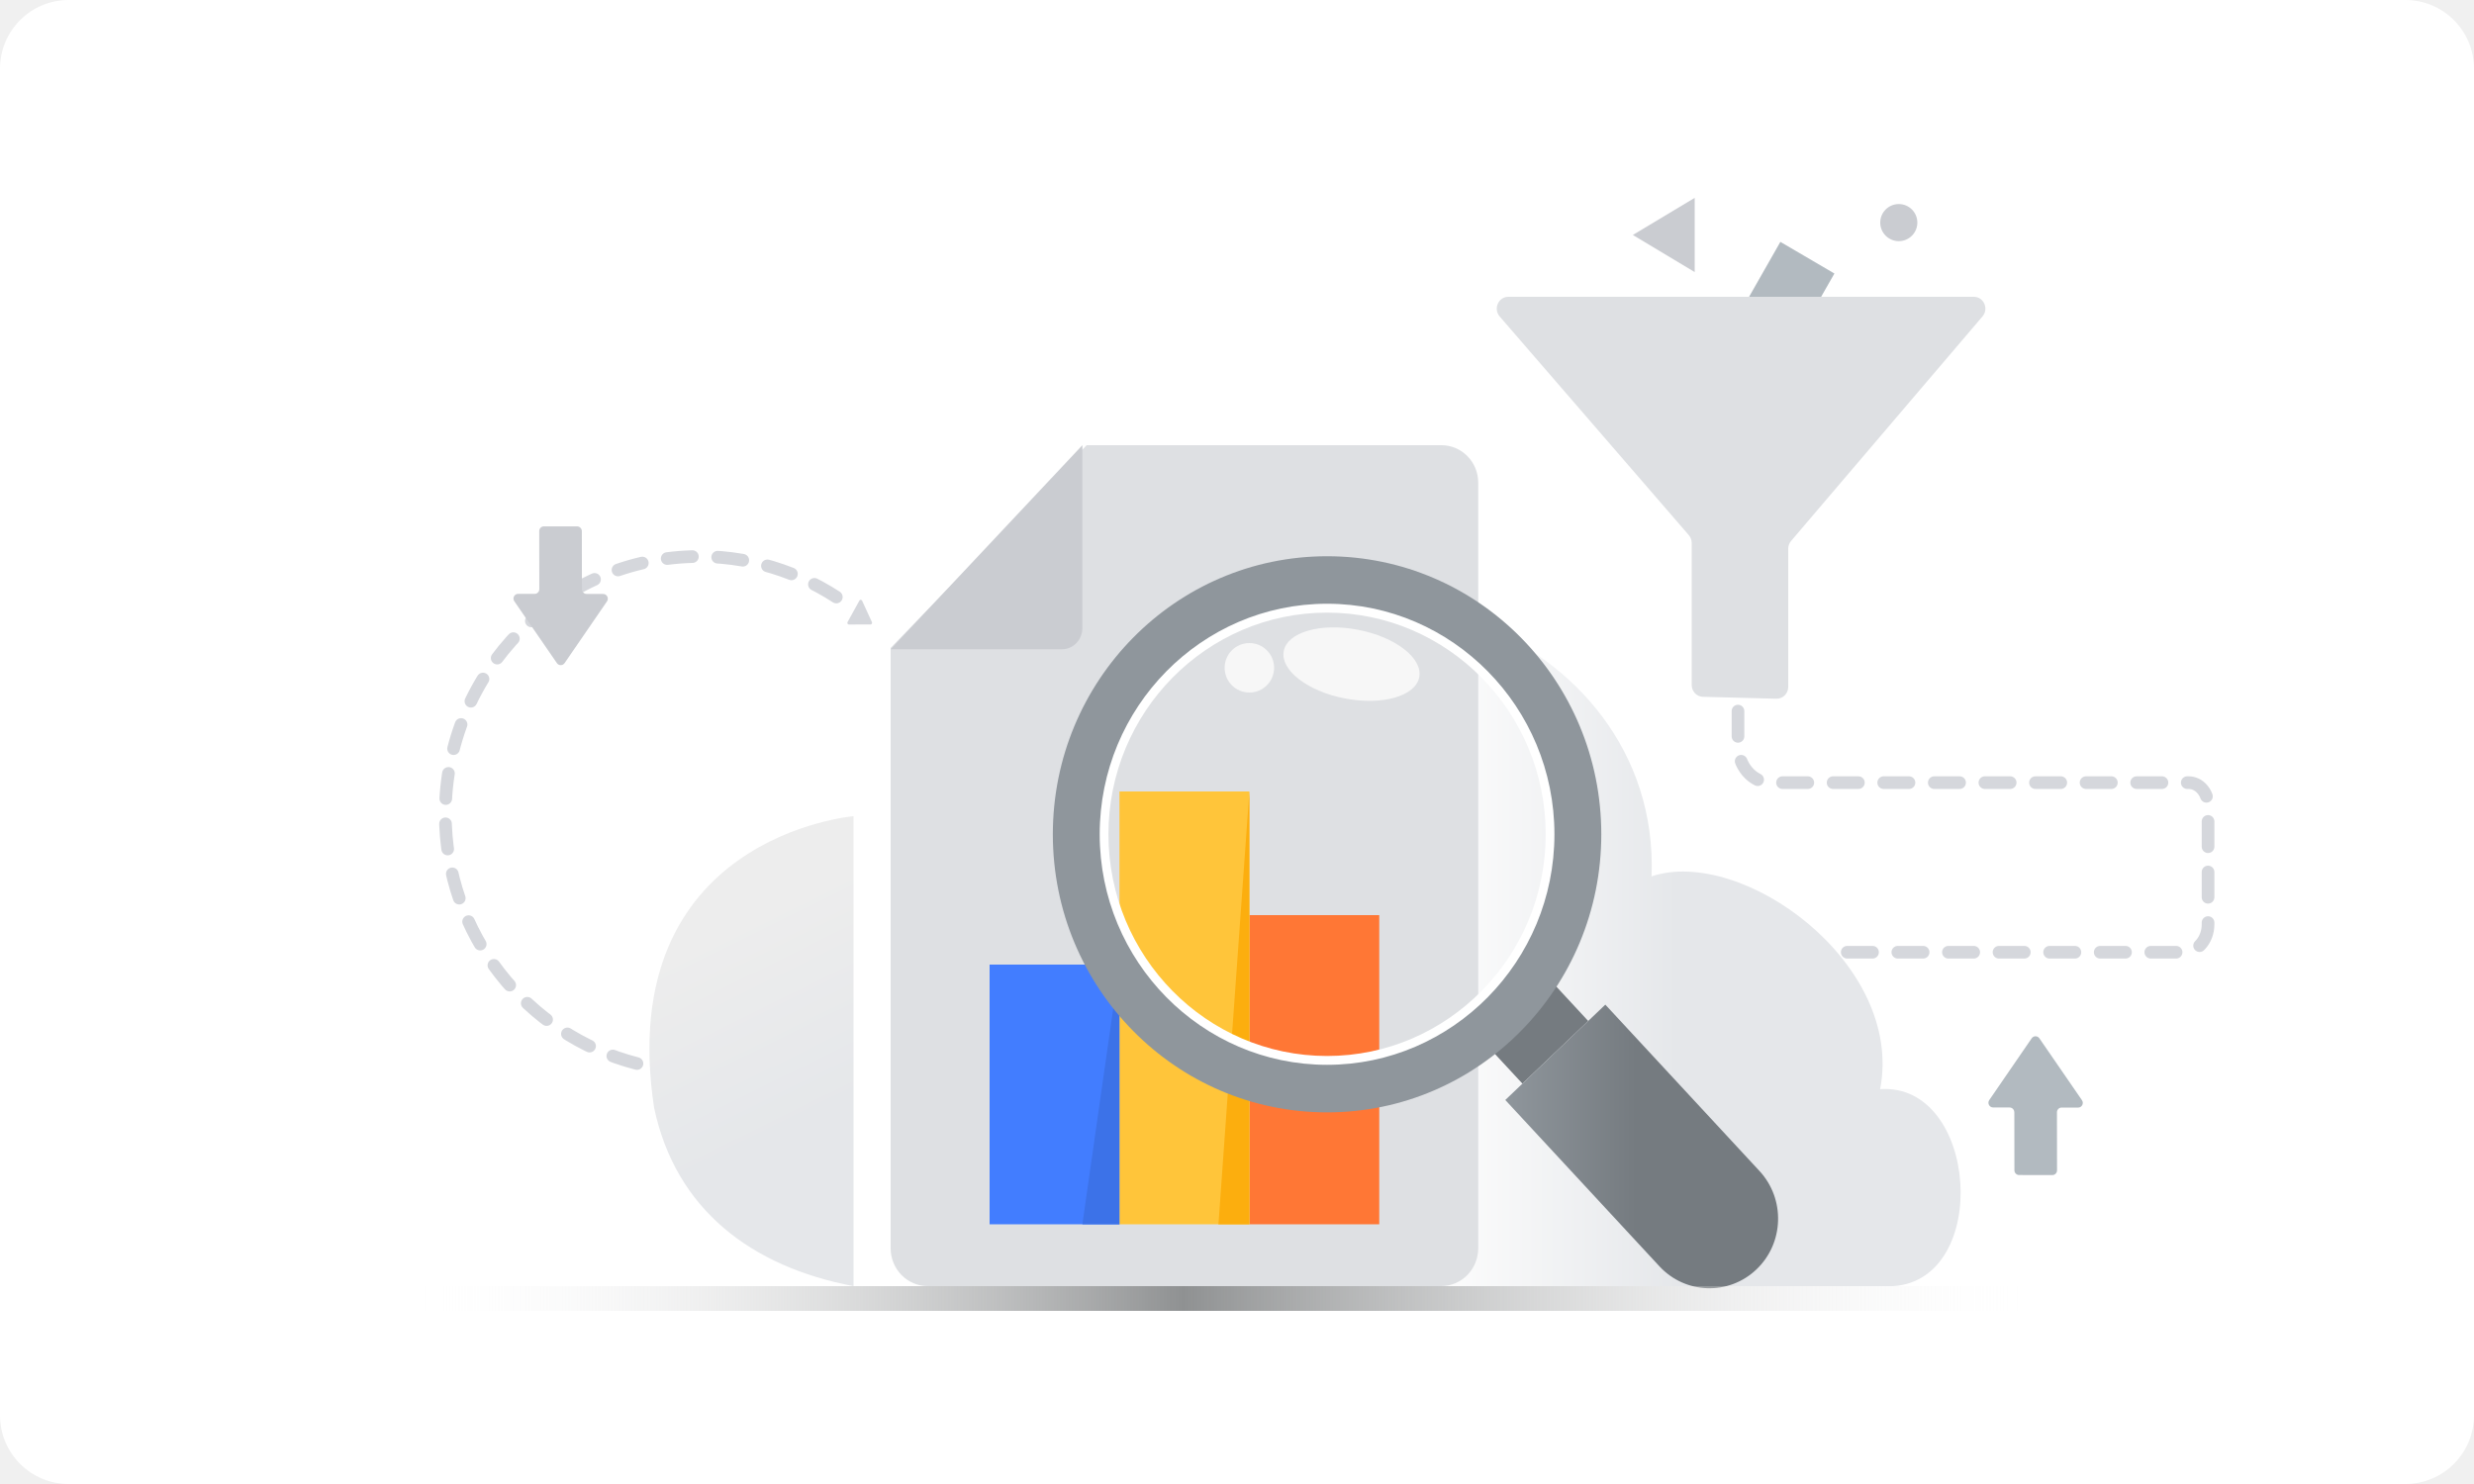
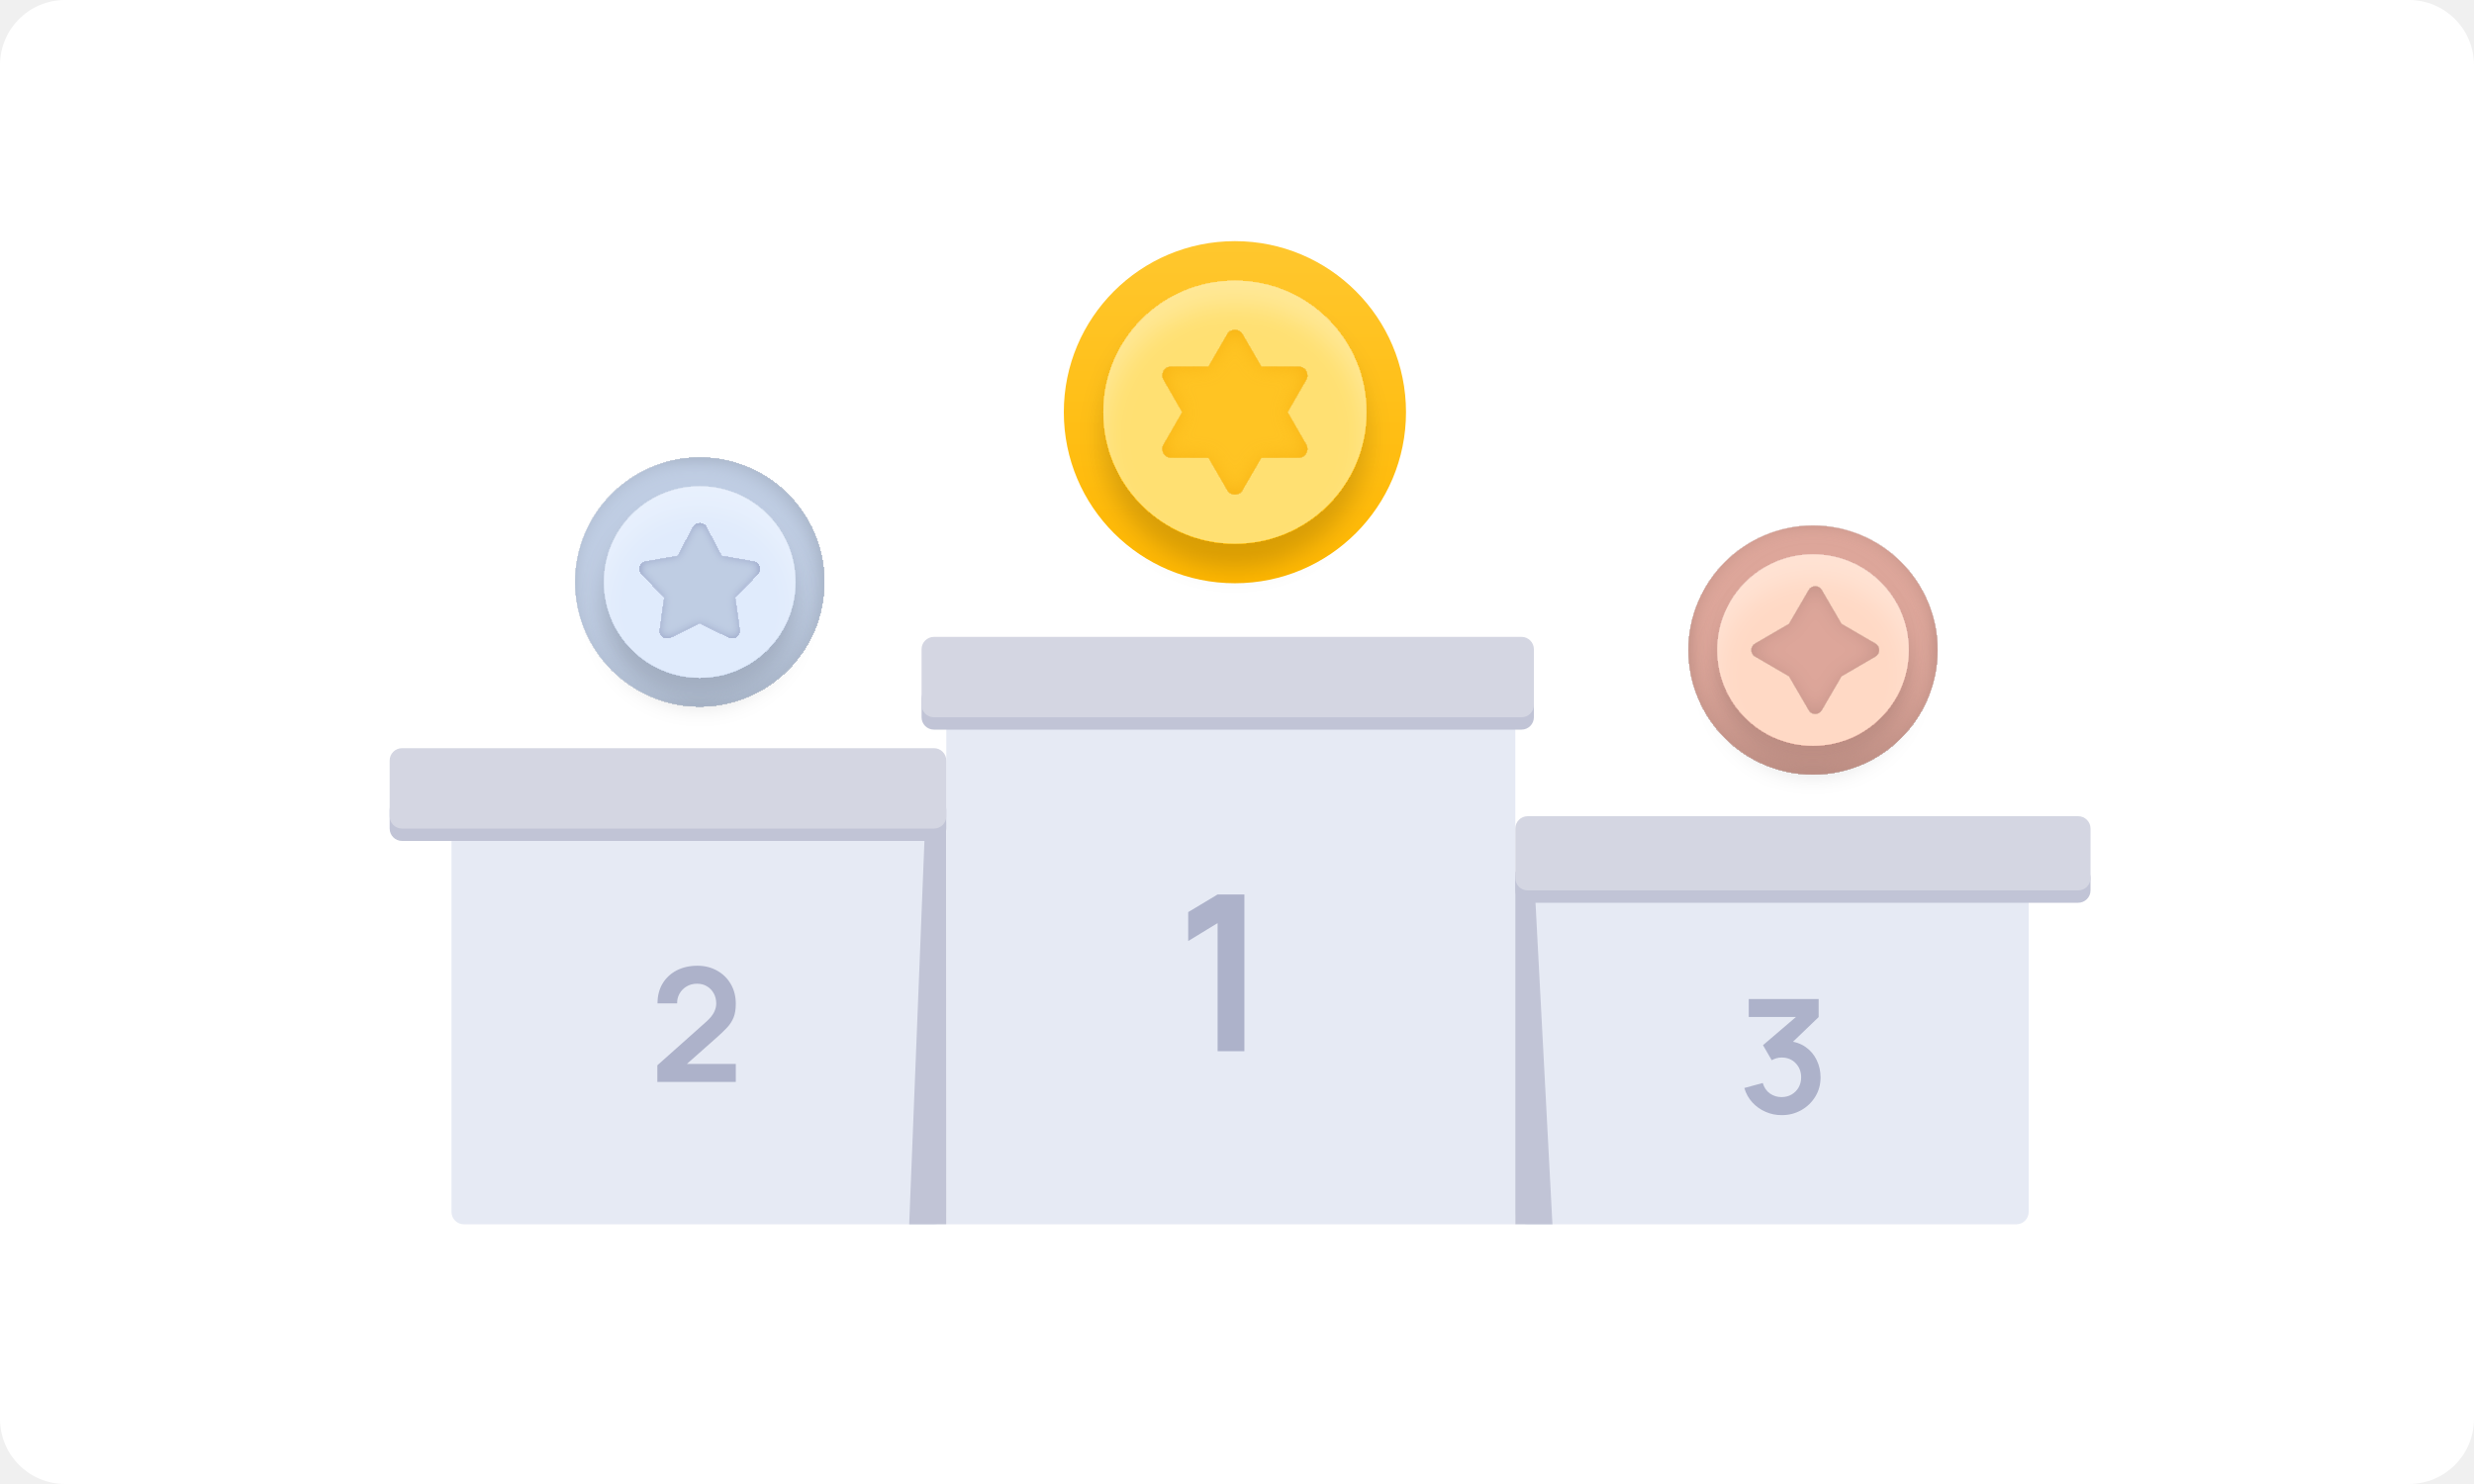
<svg xmlns="http://www.w3.org/2000/svg" width="400" height="240" viewBox="0 0 400 240" fill="none">
-   <rect width="400" height="240" rx="11.111" fill="white" />
-   <path d="M303.985 176.137C307.895 155.813 281.648 136.828 267.024 141.733C267.822 121.523 254.443 106.874 239.205 101L229 208H306.114C321.976 206.927 319.847 175.069 303.989 176.142L303.985 176.137Z" fill="url(#paint0_linear_917_6266)" />
-   <path d="M232.983 208H150.017C146.692 208 144 205.261 144 201.878V104.781L175.69 72H233.053C236.336 72 239 74.71 239 78.05V201.878C239 205.261 236.308 208 232.983 208Z" fill="#DEE0E3" />
-   <path d="M138 208V132C138 132 99.193 135.222 105.745 179.106C109.216 195.612 121.502 204.873 138 208Z" fill="url(#paint1_linear_917_6266)" />
-   <path d="M175 72V101.566C175 103.463 173.532 105 171.72 105H144L175 72Z" fill="#CACCD1" />
-   <path d="M307 39C308.657 39 310 37.657 310 36C310 34.343 308.657 33 307 33C305.343 33 304 34.343 304 36C304 37.657 305.343 39 307 39Z" fill="#CACCD1" />
-   <path d="M274 32L264 38L274 44V32Z" fill="#CACCD1" />
-   <path d="M287.852 39.116L282.807 47.978L291.545 53.095L296.59 44.233L287.852 39.116Z" fill="#B2BAC0" />
-   <path d="M243.876 48H319.129C320.732 48 321.59 49.936 320.535 51.17L289.583 87.489C289.287 87.839 289.123 88.286 289.123 88.747V111.088C289.123 112.164 288.256 113.028 287.206 112.999L275.335 112.692C274.322 112.668 273.516 111.818 273.516 110.78V87.81C273.516 87.344 273.347 86.893 273.047 86.542L242.474 51.185C241.405 49.95 242.263 48 243.871 48H243.876Z" fill="#DEE0E3" />
-   <path d="M102.986 172C85.182 167.441 72 151.098 72 131.632C72 108.639 90.394 90 113.085 90C122.453 90 131.088 93.177 138 98.525" stroke="#D5D7DC" stroke-width="2.046" stroke-miterlimit="10" stroke-linecap="round" stroke-dasharray="4.09 4.09" />
-   <path d="M181 156H160V198H181V156Z" fill="#427DFF" />
-   <path d="M223 148H202V198H223V148Z" fill="#FF7735" />
-   <path d="M202 128H181V198H202V128Z" fill="#FFC53A" />
-   <path d="M175 198L181 156V198H175Z" fill="#3C72E8" />
-   <path d="M202 128V198H197L202 128Z" fill="#FCAE0E" />
-   <path d="M138.951 97.13L137.034 100.601C136.938 100.777 137.055 101 137.247 101L140.752 100.991C140.937 100.991 141.057 100.785 140.973 100.609L139.385 97.147C139.296 96.958 139.048 96.95 138.947 97.13H138.951Z" fill="#D5D7DC" />
-   <path d="M250.533 158.371L239.899 168.506L246.146 175.249L256.78 165.114L250.533 158.371Z" fill="#757B80" />
-   <path d="M214.562 89.959C190.073 89.959 170.224 110.091 170.224 134.929C170.224 159.766 190.073 179.898 214.562 179.898C239.05 179.898 258.9 159.766 258.9 134.929C258.9 110.091 239.05 89.959 214.562 89.959ZM214.562 171.951C194.401 171.951 178.055 155.372 178.055 134.924C178.055 114.476 194.401 97.897 214.562 97.897C234.722 97.897 251.068 114.476 251.068 134.924C251.068 155.372 234.722 171.951 214.562 171.951Z" fill="#8F969C" />
-   <path d="M243.377 177.895L259.552 162.477L284.478 189.38C288.672 193.906 288.454 201.038 283.99 205.291C279.527 209.545 272.496 209.324 268.302 204.797L243.377 177.895Z" fill="url(#paint2_linear_917_6266)" />
-   <path d="M214.562 172.209C194.293 172.209 177.8 155.481 177.8 134.924C177.8 114.366 194.293 97.639 214.562 97.639C234.83 97.639 251.323 114.366 251.323 134.924C251.323 155.481 234.83 172.209 214.562 172.209ZM214.562 99.078C195.071 99.078 179.215 115.16 179.215 134.928C179.215 154.697 195.071 170.779 214.562 170.779C234.052 170.779 249.908 154.697 249.908 134.928C249.908 115.16 234.052 99.078 214.562 99.078Z" fill="white" />
-   <path d="M281 115V120.497C281 123.853 283.33 126.571 286.203 126.571H353.859C355.596 126.571 357 128.213 357 130.241V149.506C357 151.988 355.277 154 353.155 154H296.096" stroke="#D5D7DC" stroke-width="2.046" stroke-miterlimit="10" stroke-linecap="round" stroke-dasharray="4.09 4.09" />
-   <path d="M229.467 109.502C230.037 106.432 225.595 103.004 219.543 101.847C213.491 100.689 208.123 102.24 207.552 105.31C206.981 108.38 211.424 111.808 217.476 112.965C223.527 114.123 228.896 112.572 229.467 109.502Z" fill="#F7F7F7" />
-   <path d="M202 112C204.209 112 206 110.209 206 108C206 105.791 204.209 104 202 104C199.791 104 198 105.791 198 108C198 110.209 199.791 112 202 112Z" fill="#F7F7F7" />
-   <path d="M94.086 95.291L94.074 85.897C94.073 85.479 93.732 85.134 93.318 85.133L87.937 85.126C87.523 85.125 87.183 85.469 87.183 85.888L87.196 95.282C87.196 95.701 86.856 96.045 86.442 96.044L83.772 96.04C83.164 96.04 82.805 96.735 83.156 97.238L90.04 107.243C90.341 107.683 90.978 107.68 91.281 107.245L98.138 97.259C98.485 96.753 98.127 96.06 97.519 96.059L94.849 96.056C94.434 96.055 94.094 95.71 94.093 95.291L94.086 95.291Z" fill="#CACCD1" />
-   <path d="M325.681 179.873L325.694 189.267C325.694 189.685 326.035 190.03 326.449 190.031L331.831 190.038C332.245 190.039 332.585 189.695 332.584 189.276L332.571 179.882C332.571 179.463 332.911 179.119 333.325 179.12L335.996 179.124C336.603 179.124 336.963 178.429 336.612 177.926L329.728 167.921C329.427 167.482 328.789 167.484 328.486 167.919L321.629 177.905C321.282 178.411 321.641 179.104 322.248 179.105L324.919 179.108C325.333 179.109 325.674 179.454 325.674 179.873L325.681 179.873Z" fill="#B2BAC0" />
-   <path d="M327 208H66V212H327V208Z" fill="url(#paint3_linear_917_6266)" />
+   <rect width="400" height="240" rx="10.526" fill="white" />
+   <path d="M245 113H153V198H245V113Z" fill="#E6EAF4" />
+   <path d="M151 133H75C73.895 133 73 133.895 73 135V196C73 197.105 73.895 198 75 198H151C152.105 198 153 197.105 153 196V135C153 133.895 152.105 133 151 133Z" fill="#E6EAF4" />
+   <path d="M326 141H247C245.895 141 245 141.895 245 143V196C245 197.105 245.895 198 247 198H326C327.105 198 328 197.105 328 196V143C328 141.895 327.105 141 326 141Z" fill="#E6EAF4" />
+   <path d="M152.97 133L153 198H147L149.584 133H152.97Z" fill="#C1C4D6" />
+   <path d="M245 141V198H251L248 141H245Z" fill="#C1C4D6" />
+   <path d="M151 129H65C63.895 129 63 129.895 63 131V134C63 135.105 63.895 136 65 136H151C152.105 136 153 135.105 153 134V131C153 129.895 152.105 129 151 129Z" fill="#C1C4D6" />
+   <path d="M336 140H247C245.895 140 245 140.895 245 142V144C245 145.105 245.895 146 247 146H336C337.105 146 338 145.105 338 144V142C338 140.895 337.105 140 336 140Z" fill="#C1C4D6" />
+   <path d="M246 111H151C149.895 111 149 111.895 149 113V116C149 117.105 149.895 118 151 118H246C247.105 118 248 117.105 248 116V113C248 111.895 247.105 111 246 111Z" fill="#C1C4D6" />
+   <path d="M246 103H151C149.895 103 149 103.895 149 105V114C149 115.105 149.895 116 151 116H246C247.105 116 248 115.105 248 114V105C248 103.895 247.105 103 246 103Z" fill="#D4D6E2" />
+   <path d="M336 132H247C245.895 132 245 132.895 245 134V142C245 143.105 245.895 144 247 144H336C337.105 144 338 143.105 338 142V134C338 132.895 337.105 132 336 132Z" fill="#D4D6E2" />
+   <path d="M196.864 170V149.285L192.112 152.189V147.507L196.864 144.656H201.194V170H196.864Z" fill="#ADB2CA" />
+   <path d="M106.28 174.974V172.286L114.165 165.259C114.779 164.713 115.206 164.197 115.445 163.71C115.684 163.224 115.803 162.755 115.803 162.302C115.803 161.688 115.671 161.142 115.406 160.664C115.142 160.178 114.775 159.794 114.306 159.512C113.845 159.23 113.311 159.09 112.706 159.09C112.066 159.09 111.498 159.239 111.003 159.538C110.517 159.828 110.137 160.216 109.864 160.702C109.591 161.189 109.463 161.714 109.48 162.277H106.306C106.306 161.048 106.579 159.977 107.125 159.064C107.679 158.151 108.439 157.443 109.403 156.939C110.376 156.436 111.498 156.184 112.77 156.184C113.947 156.184 115.005 156.449 115.944 156.978C116.883 157.498 117.621 158.223 118.158 159.154C118.696 160.075 118.965 161.138 118.965 162.341C118.965 163.22 118.845 163.958 118.606 164.555C118.367 165.153 118.009 165.703 117.531 166.206C117.062 166.71 116.477 167.269 115.778 167.883L110.184 172.837L109.902 172.069H118.965V174.974H106.28Z" fill="#ADB2CA" />
+   <path d="M288.066 180.346C287.144 180.346 286.274 180.166 285.454 179.808C284.635 179.45 283.923 178.942 283.317 178.285C282.719 177.628 282.289 176.851 282.024 175.955L285.006 175.149C285.22 175.883 285.608 176.45 286.171 176.851C286.743 177.244 287.37 177.436 288.053 177.427C288.659 177.427 289.201 177.286 289.678 177.005C290.156 176.723 290.532 176.343 290.805 175.866C291.078 175.379 291.214 174.837 291.214 174.24C291.214 173.327 290.92 172.563 290.331 171.949C289.742 171.334 288.983 171.027 288.053 171.027C287.771 171.027 287.494 171.066 287.221 171.142C286.956 171.219 286.7 171.326 286.453 171.462L285.045 169.03L291.24 163.731L291.509 164.474H282.741V161.568H294.043V164.486L289.064 169.274L289.038 168.365C290.156 168.442 291.108 168.753 291.893 169.299C292.686 169.845 293.292 170.549 293.71 171.411C294.137 172.273 294.35 173.216 294.35 174.24C294.35 175.401 294.065 176.442 293.493 177.363C292.93 178.285 292.17 179.014 291.214 179.552C290.267 180.081 289.218 180.346 288.066 180.346Z" fill="#ADB2CA" />
+   <path d="M199.662 94.325C214.94 94.325 227.325 81.94 227.325 66.662C227.325 51.385 214.94 39 199.662 39C184.385 39 172 51.385 172 66.662C172 81.94 184.385 94.325 199.662 94.325Z" fill="url(#paint0_linear_991_6602)" />
+   <g filter="url(#filter0_di_991_6602)">
+     <path d="M199.662 87.926C211.406 87.926 220.926 78.406 220.926 66.662C220.926 54.919 211.406 45.398 199.662 45.398C187.919 45.398 178.398 54.919 178.398 66.662C178.398 78.406 187.919 87.926 199.662 87.926Z" fill="#FFE072" />
+   </g>
+   <g filter="url(#filter1_i_991_6602)">
+     <path d="M200.886 54.057L203.925 59.27L209.958 59.294C211.043 59.294 211.725 60.475 211.182 61.416L208.187 66.657L211.182 71.899C211.72 72.844 211.043 74.016 209.958 74.02L203.925 74.044L200.886 79.257C200.339 80.198 198.981 80.198 198.434 79.257L195.395 74.044L189.362 74.02C188.277 74.02 187.595 72.84 188.138 71.899L191.133 66.657L188.138 61.416C187.6 60.47 188.277 59.299 189.362 59.294L195.395 59.27L198.434 54.057C198.981 53.116 200.339 53.116 200.886 54.057Z" fill="#FFC423" />
+   </g>
+   <g filter="url(#filter2_i_991_6602)">
+     <path d="M113.131 114.262C124.249 114.262 133.262 105.249 133.262 94.131C133.262 83.013 124.249 74 113.131 74C102.013 74 93 83.013 93 94.131C93 105.249 102.013 114.262 113.131 114.262Z" fill="#BFCDE3" />
+   </g>
+   <g filter="url(#filter3_di_991_6602)">
+     <path d="M113.131 109.607C121.678 109.607 128.607 102.678 128.607 94.131C128.607 85.585 121.678 78.656 113.131 78.656C104.585 78.656 97.656 85.585 97.656 94.131C97.656 102.678 104.585 109.607 113.131 109.607Z" fill="#E0EBFC" />
+   </g>
+   <g filter="url(#filter4_i_991_6602)">
+     <path d="M114.207 85.277L116.664 89.909L121.829 90.816C122.789 90.984 123.168 92.156 122.492 92.856L118.844 96.624L119.578 101.818C119.712 102.783 118.719 103.508 117.845 103.08L113.132 100.776L108.418 103.08C107.544 103.508 106.546 102.783 106.685 101.818L107.42 96.624L103.772 92.856C103.095 92.156 103.474 90.984 104.434 90.816L109.599 89.909L112.056 85.277C112.512 84.418 113.746 84.418 114.202 85.277H114.207Z" fill="#BFCDE3" />
+   </g>
+   <g filter="url(#filter5_i_991_6602)">
+     <path d="M293.131 125.262C304.249 125.262 313.262 116.249 313.262 105.131C313.262 94.013 304.249 85 293.131 85C282.013 85 273 94.013 273 105.131C273 116.249 282.013 125.262 293.131 125.262Z" fill="#DDA69A" />
+   </g>
+   <g filter="url(#filter6_di_991_6602)">
+     <path d="M293.131 120.607C301.678 120.607 308.607 113.678 308.607 105.131C308.607 96.585 301.678 89.656 293.131 89.656C284.585 89.656 277.656 96.585 277.656 105.131C277.656 113.678 284.585 120.607 293.131 120.607Z" fill="#FFD9C5" />
+   </g>
+   <g filter="url(#filter7_i_991_6602)">
+     <path d="M294.542 95.412L297.739 100.889L303.216 104.085C304.018 104.556 304.018 105.713 303.216 106.183L297.739 109.38L294.542 114.857C294.072 115.658 292.915 115.658 292.445 114.857L289.248 109.38L283.771 106.183C282.97 105.713 282.97 104.556 283.771 104.085L289.248 100.889L292.445 95.412C292.915 94.61 294.072 94.61 294.542 95.412Z" fill="#DDA69A" />
+   </g>
+   <path d="M151 121H65C63.895 121 63 121.895 63 123V132C63 133.105 63.895 134 65 134H151C152.105 134 153 133.105 153 132V123C153 121.895 152.105 121 151 121Z" fill="#D4D6E2" />
  <defs>
-     <linearGradient id="paint0_linear_917_6266" x1="228.995" y1="154.498" x2="316.994" y2="154.498" gradientUnits="userSpaceOnUse">
-       <stop stop-color="white" />
-       <stop offset="0.48" stop-color="#E5E7EA" />
-     </linearGradient>
-     <linearGradient id="paint1_linear_917_6266" x1="116.752" y1="146.509" x2="142.038" y2="197.645" gradientUnits="userSpaceOnUse">
-       <stop offset="0.06" stop-color="#EDEDED" />
-       <stop offset="0.66" stop-color="#E5E7EA" />
-     </linearGradient>
-     <linearGradient id="paint2_linear_917_6266" x1="243.384" y1="185.406" x2="287.496" y2="185.406" gradientUnits="userSpaceOnUse">
-       <stop stop-color="#8F969C" />
-       <stop offset="0.48" stop-color="#757B80" />
-     </linearGradient>
-     <linearGradient id="paint3_linear_917_6266" x1="66" y1="210" x2="326.991" y2="210" gradientUnits="userSpaceOnUse">
-       <stop stop-color="white" stop-opacity="0" />
-       <stop offset="0.48" stop-color="#8F9192" />
-       <stop offset="1" stop-color="#F5F5F5" stop-opacity="0" />
+     <filter id="filter0_di_991_6602" x="174.398" y="45.398" width="50.528" height="50.528" filterUnits="userSpaceOnUse" color-interpolation-filters="sRGB">
+       <feFlood flood-opacity="0" result="BackgroundImageFix" />
+       <feColorMatrix in="SourceAlpha" type="matrix" values="0 0 0 0 0 0 0 0 0 0 0 0 0 0 0 0 0 0 127 0" result="hardAlpha" />
+       <feOffset dy="4" />
+       <feGaussianBlur stdDeviation="2" />
+       <feComposite in2="hardAlpha" operator="out" />
+       <feColorMatrix type="matrix" values="0 0 0 0 0 0 0 0 0 0 0 0 0 0 0 0 0 0 0.15 0" />
+       <feBlend mode="normal" in2="BackgroundImageFix" result="effect1_dropShadow_991_6602" />
+       <feBlend mode="normal" in="SourceGraphic" in2="effect1_dropShadow_991_6602" result="shape" />
+       <feColorMatrix in="SourceAlpha" type="matrix" values="0 0 0 0 0 0 0 0 0 0 0 0 0 0 0 0 0 0 127 0" result="hardAlpha" />
+       <feOffset dy="4" />
+       <feGaussianBlur stdDeviation="2" />
+       <feComposite in2="hardAlpha" operator="arithmetic" k2="-1" k3="1" />
+       <feColorMatrix type="matrix" values="0 0 0 0 1 0 0 0 0 1 0 0 0 0 1 0 0 0 0.25 0" />
+       <feBlend mode="normal" in2="shape" result="effect2_innerShadow_991_6602" />
+     </filter>
+     <filter id="filter1_i_991_6602" x="187.947" y="53.352" width="23.426" height="26.611" filterUnits="userSpaceOnUse" color-interpolation-filters="sRGB">
+       <feFlood flood-opacity="0" result="BackgroundImageFix" />
+       <feBlend mode="normal" in="SourceGraphic" in2="BackgroundImageFix" result="shape" />
+       <feColorMatrix in="SourceAlpha" type="matrix" values="0 0 0 0 0 0 0 0 0 0 0 0 0 0 0 0 0 0 127 0" result="hardAlpha" />
+       <feOffset />
+       <feGaussianBlur stdDeviation="1.6" />
+       <feComposite in2="hardAlpha" operator="arithmetic" k2="-1" k3="1" />
+       <feColorMatrix type="matrix" values="0 0 0 0 0.925 0 0 0 0 0.617 0 0 0 0 0.005 0 0 0 0.4 0" />
+       <feBlend mode="normal" in2="shape" result="effect1_innerShadow_991_6602" />
+     </filter>
+     <filter id="filter2_i_991_6602" x="92.2" y="74" width="41.062" height="40.262" filterUnits="userSpaceOnUse" color-interpolation-filters="sRGB">
+       <feFlood flood-opacity="0" result="BackgroundImageFix" />
+       <feBlend mode="normal" in="SourceGraphic" in2="BackgroundImageFix" result="shape" />
+       <feColorMatrix in="SourceAlpha" type="matrix" values="0 0 0 0 0 0 0 0 0 0 0 0 0 0 0 0 0 0 127 0" result="hardAlpha" />
+       <feOffset dx="-0.8" />
+       <feGaussianBlur stdDeviation="1.6" />
+       <feComposite in2="hardAlpha" operator="arithmetic" k2="-1" k3="1" />
+       <feColorMatrix type="matrix" values="0 0 0 0 0.647 0 0 0 0 0.695 0 0 0 0 0.769 0 0 0 1 0" />
+       <feBlend mode="normal" in2="shape" result="effect1_innerShadow_991_6602" />
+     </filter>
+     <filter id="filter3_di_991_6602" x="93.656" y="78.656" width="38.95" height="38.95" filterUnits="userSpaceOnUse" color-interpolation-filters="sRGB">
+       <feFlood flood-opacity="0" result="BackgroundImageFix" />
+       <feColorMatrix in="SourceAlpha" type="matrix" values="0 0 0 0 0 0 0 0 0 0 0 0 0 0 0 0 0 0 127 0" result="hardAlpha" />
+       <feOffset dy="4" />
+       <feGaussianBlur stdDeviation="2" />
+       <feComposite in2="hardAlpha" operator="out" />
+       <feColorMatrix type="matrix" values="0 0 0 0 0 0 0 0 0 0 0 0 0 0 0 0 0 0 0.15 0" />
+       <feBlend mode="normal" in2="BackgroundImageFix" result="effect1_dropShadow_991_6602" />
+       <feBlend mode="normal" in="SourceGraphic" in2="effect1_dropShadow_991_6602" result="shape" />
+       <feColorMatrix in="SourceAlpha" type="matrix" values="0 0 0 0 0 0 0 0 0 0 0 0 0 0 0 0 0 0 127 0" result="hardAlpha" />
+       <feOffset dy="4" />
+       <feGaussianBlur stdDeviation="2" />
+       <feComposite in2="hardAlpha" operator="arithmetic" k2="-1" k3="1" />
+       <feColorMatrix type="matrix" values="0 0 0 0 1 0 0 0 0 1 0 0 0 0 1 0 0 0 0.25 0" />
+       <feBlend mode="normal" in2="shape" result="effect2_innerShadow_991_6602" />
+     </filter>
+     <filter id="filter4_i_991_6602" x="103.429" y="84.633" width="19.406" height="18.573" filterUnits="userSpaceOnUse" color-interpolation-filters="sRGB">
+       <feFlood flood-opacity="0" result="BackgroundImageFix" />
+       <feBlend mode="normal" in="SourceGraphic" in2="BackgroundImageFix" result="shape" />
+       <feColorMatrix in="SourceAlpha" type="matrix" values="0 0 0 0 0 0 0 0 0 0 0 0 0 0 0 0 0 0 127 0" result="hardAlpha" />
+       <feOffset />
+       <feGaussianBlur stdDeviation="0.8" />
+       <feComposite in2="hardAlpha" operator="arithmetic" k2="-1" k3="1" />
+       <feColorMatrix type="matrix" values="0 0 0 0 0.613 0 0 0 0 0.657 0 0 0 0 0.789 0 0 0 1 0" />
+       <feBlend mode="normal" in2="shape" result="effect1_innerShadow_991_6602" />
+     </filter>
+     <filter id="filter5_i_991_6602" x="273" y="84.2" width="40.262" height="41.062" filterUnits="userSpaceOnUse" color-interpolation-filters="sRGB">
+       <feFlood flood-opacity="0" result="BackgroundImageFix" />
+       <feBlend mode="normal" in="SourceGraphic" in2="BackgroundImageFix" result="shape" />
+       <feColorMatrix in="SourceAlpha" type="matrix" values="0 0 0 0 0 0 0 0 0 0 0 0 0 0 0 0 0 0 127 0" result="hardAlpha" />
+       <feOffset dy="-0.8" />
+       <feGaussianBlur stdDeviation="1.6" />
+       <feComposite in2="hardAlpha" operator="arithmetic" k2="-1" k3="1" />
+       <feColorMatrix type="matrix" values="0 0 0 0 0.659 0 0 0 0 0.494 0 0 0 0 0.459 0 0 0 0.6 0" />
+       <feBlend mode="normal" in2="shape" result="effect1_innerShadow_991_6602" />
+     </filter>
+     <filter id="filter6_di_991_6602" x="273.656" y="89.656" width="38.95" height="38.95" filterUnits="userSpaceOnUse" color-interpolation-filters="sRGB">
+       <feFlood flood-opacity="0" result="BackgroundImageFix" />
+       <feColorMatrix in="SourceAlpha" type="matrix" values="0 0 0 0 0 0 0 0 0 0 0 0 0 0 0 0 0 0 127 0" result="hardAlpha" />
+       <feOffset dy="4" />
+       <feGaussianBlur stdDeviation="2" />
+       <feComposite in2="hardAlpha" operator="out" />
+       <feColorMatrix type="matrix" values="0 0 0 0 0 0 0 0 0 0 0 0 0 0 0 0 0 0 0.15 0" />
+       <feBlend mode="normal" in2="BackgroundImageFix" result="effect1_dropShadow_991_6602" />
+       <feBlend mode="normal" in="SourceGraphic" in2="effect1_dropShadow_991_6602" result="shape" />
+       <feColorMatrix in="SourceAlpha" type="matrix" values="0 0 0 0 0 0 0 0 0 0 0 0 0 0 0 0 0 0 127 0" result="hardAlpha" />
+       <feOffset dy="4" />
+       <feGaussianBlur stdDeviation="2" />
+       <feComposite in2="hardAlpha" operator="arithmetic" k2="-1" k3="1" />
+       <feColorMatrix type="matrix" values="0 0 0 0 1 0 0 0 0 1 0 0 0 0 1 0 0 0 0.25 0" />
+       <feBlend mode="normal" in2="shape" result="effect2_innerShadow_991_6602" />
+     </filter>
+     <filter id="filter7_i_991_6602" x="283.17" y="94.811" width="20.647" height="20.647" filterUnits="userSpaceOnUse" color-interpolation-filters="sRGB">
+       <feFlood flood-opacity="0" result="BackgroundImageFix" />
+       <feBlend mode="normal" in="SourceGraphic" in2="BackgroundImageFix" result="shape" />
+       <feColorMatrix in="SourceAlpha" type="matrix" values="0 0 0 0 0 0 0 0 0 0 0 0 0 0 0 0 0 0 127 0" result="hardAlpha" />
+       <feOffset />
+       <feGaussianBlur stdDeviation="1.6" />
+       <feComposite in2="hardAlpha" operator="arithmetic" k2="-1" k3="1" />
+       <feColorMatrix type="matrix" values="0 0 0 0 0 0 0 0 0 0 0 0 0 0 0 0 0 0 0.1 0" />
+       <feBlend mode="normal" in2="shape" result="effect1_innerShadow_991_6602" />
+     </filter>
+     <linearGradient id="paint0_linear_991_6602" x1="199.662" y1="39" x2="199.662" y2="94.325" gradientUnits="userSpaceOnUse">
+       <stop stop-color="#FFC72E" />
+       <stop offset="1" stop-color="#FFB700" />
    </linearGradient>
  </defs>
</svg>
